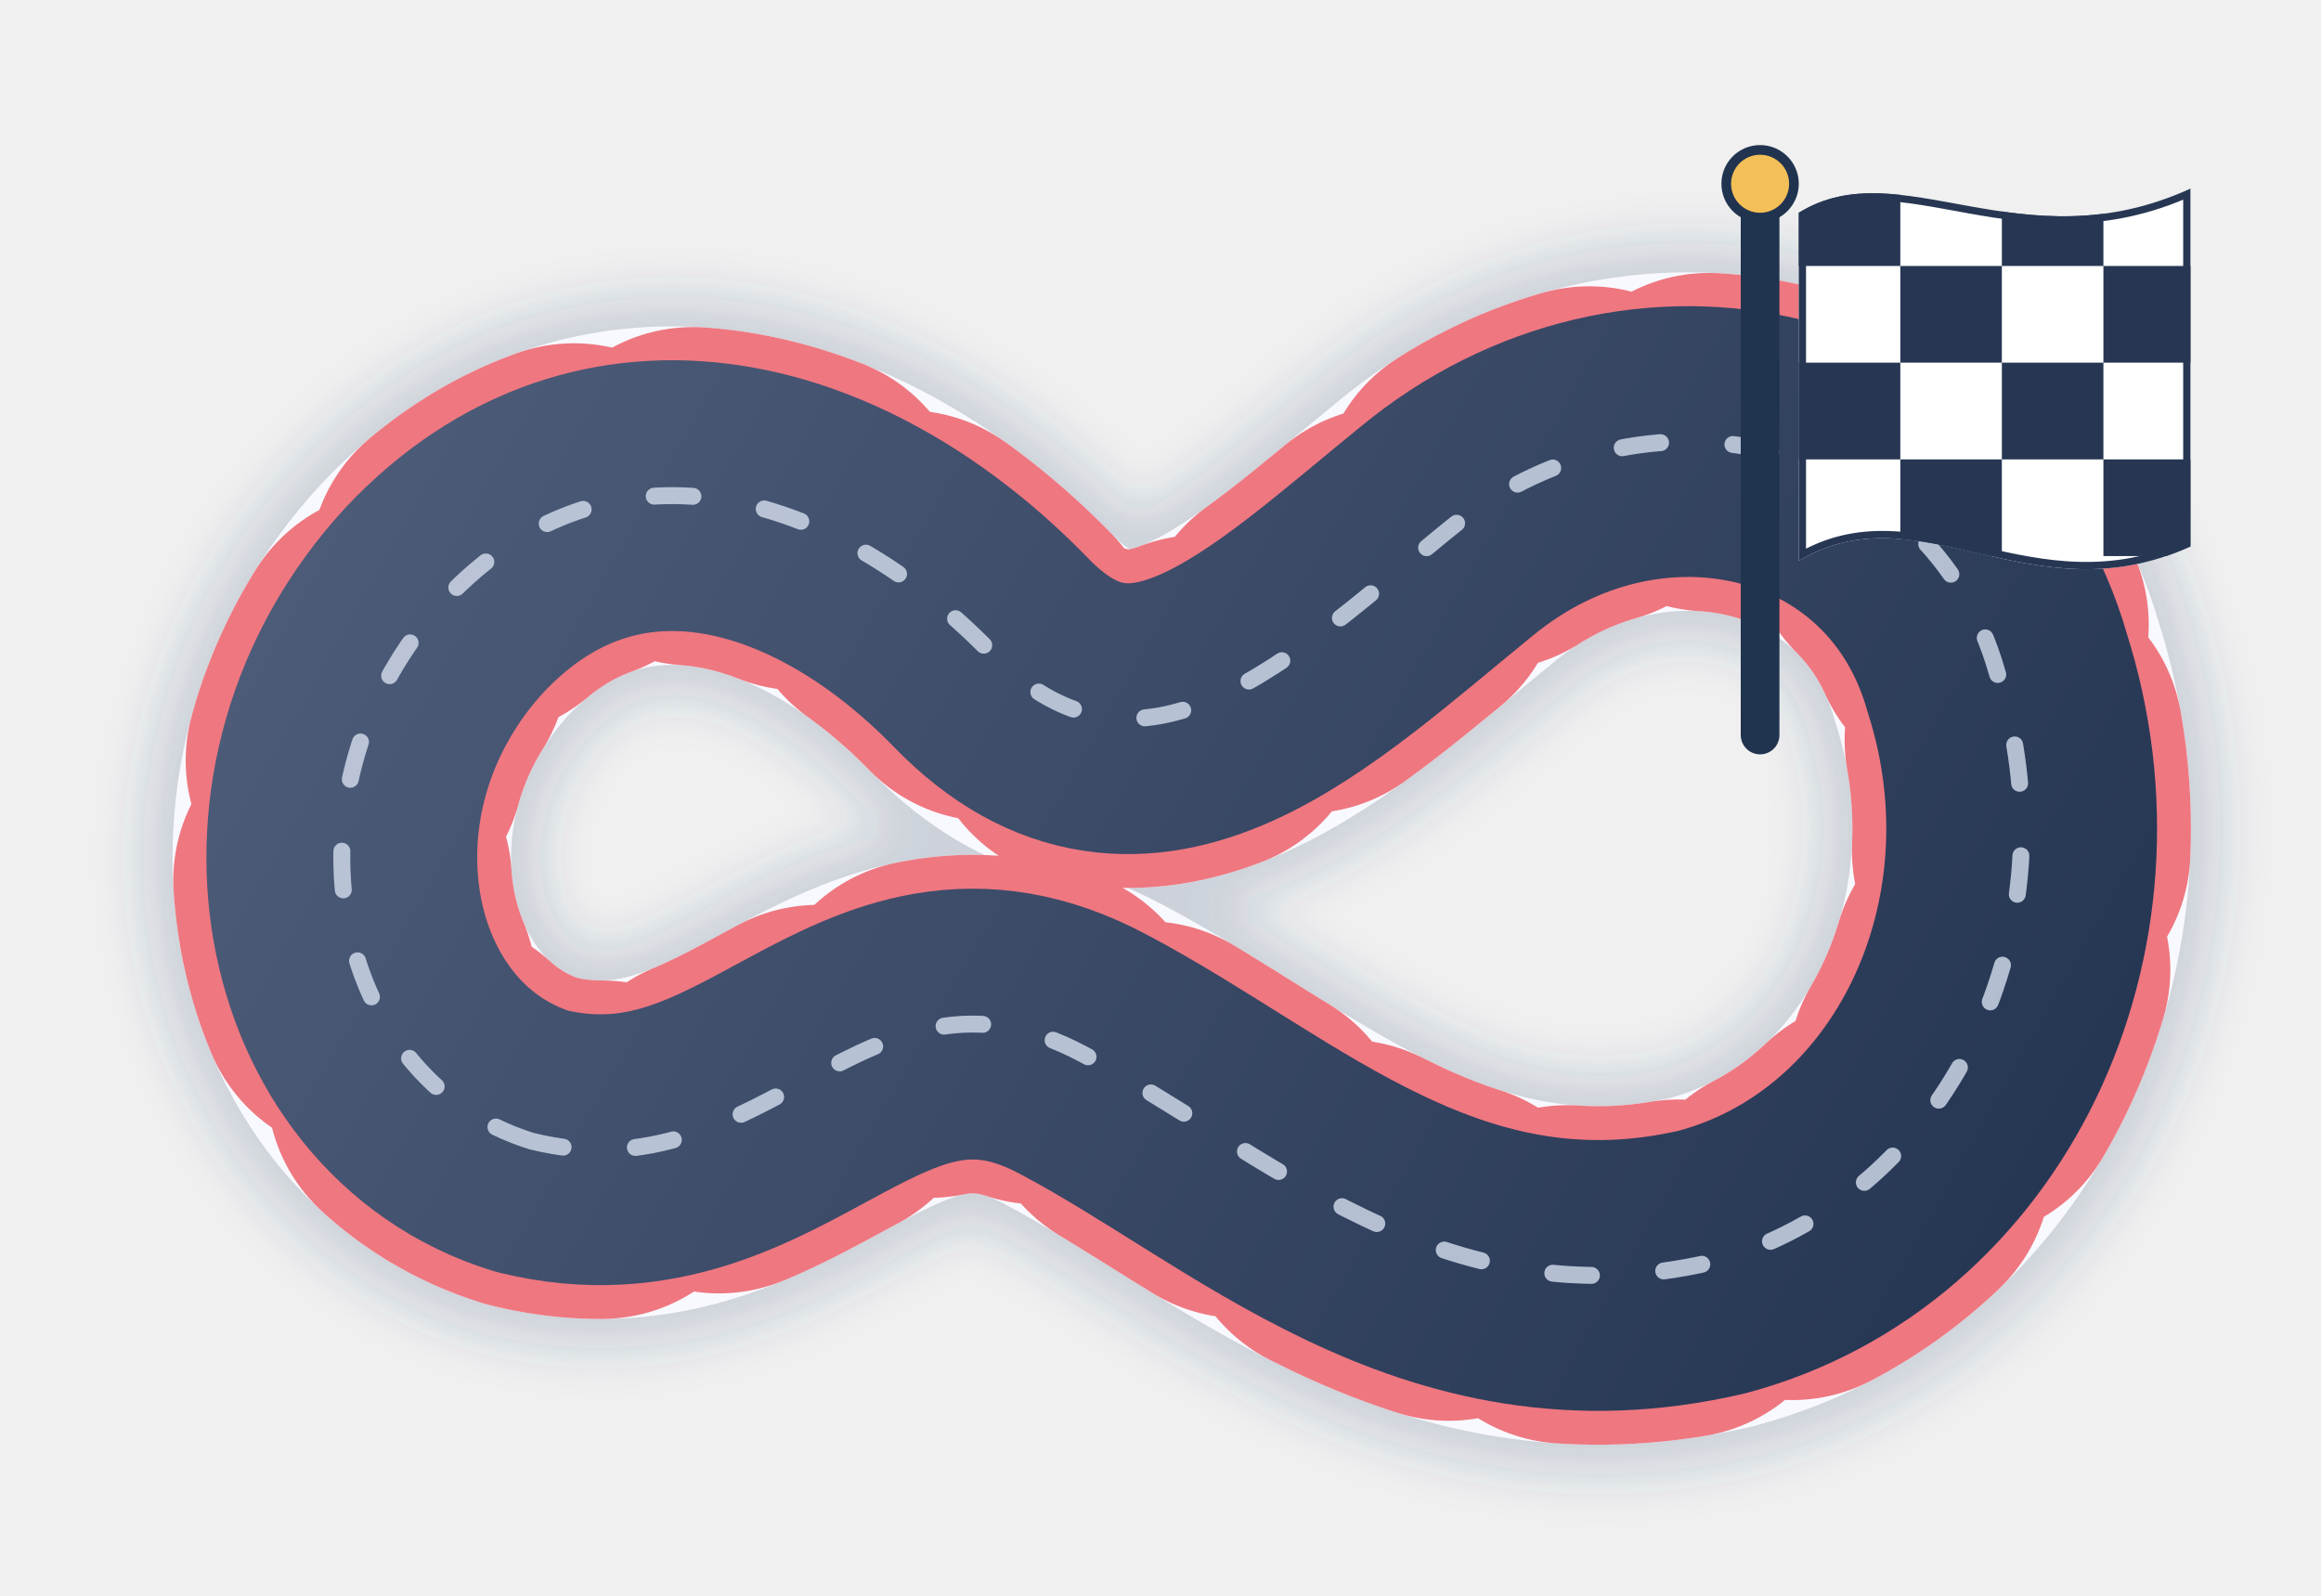
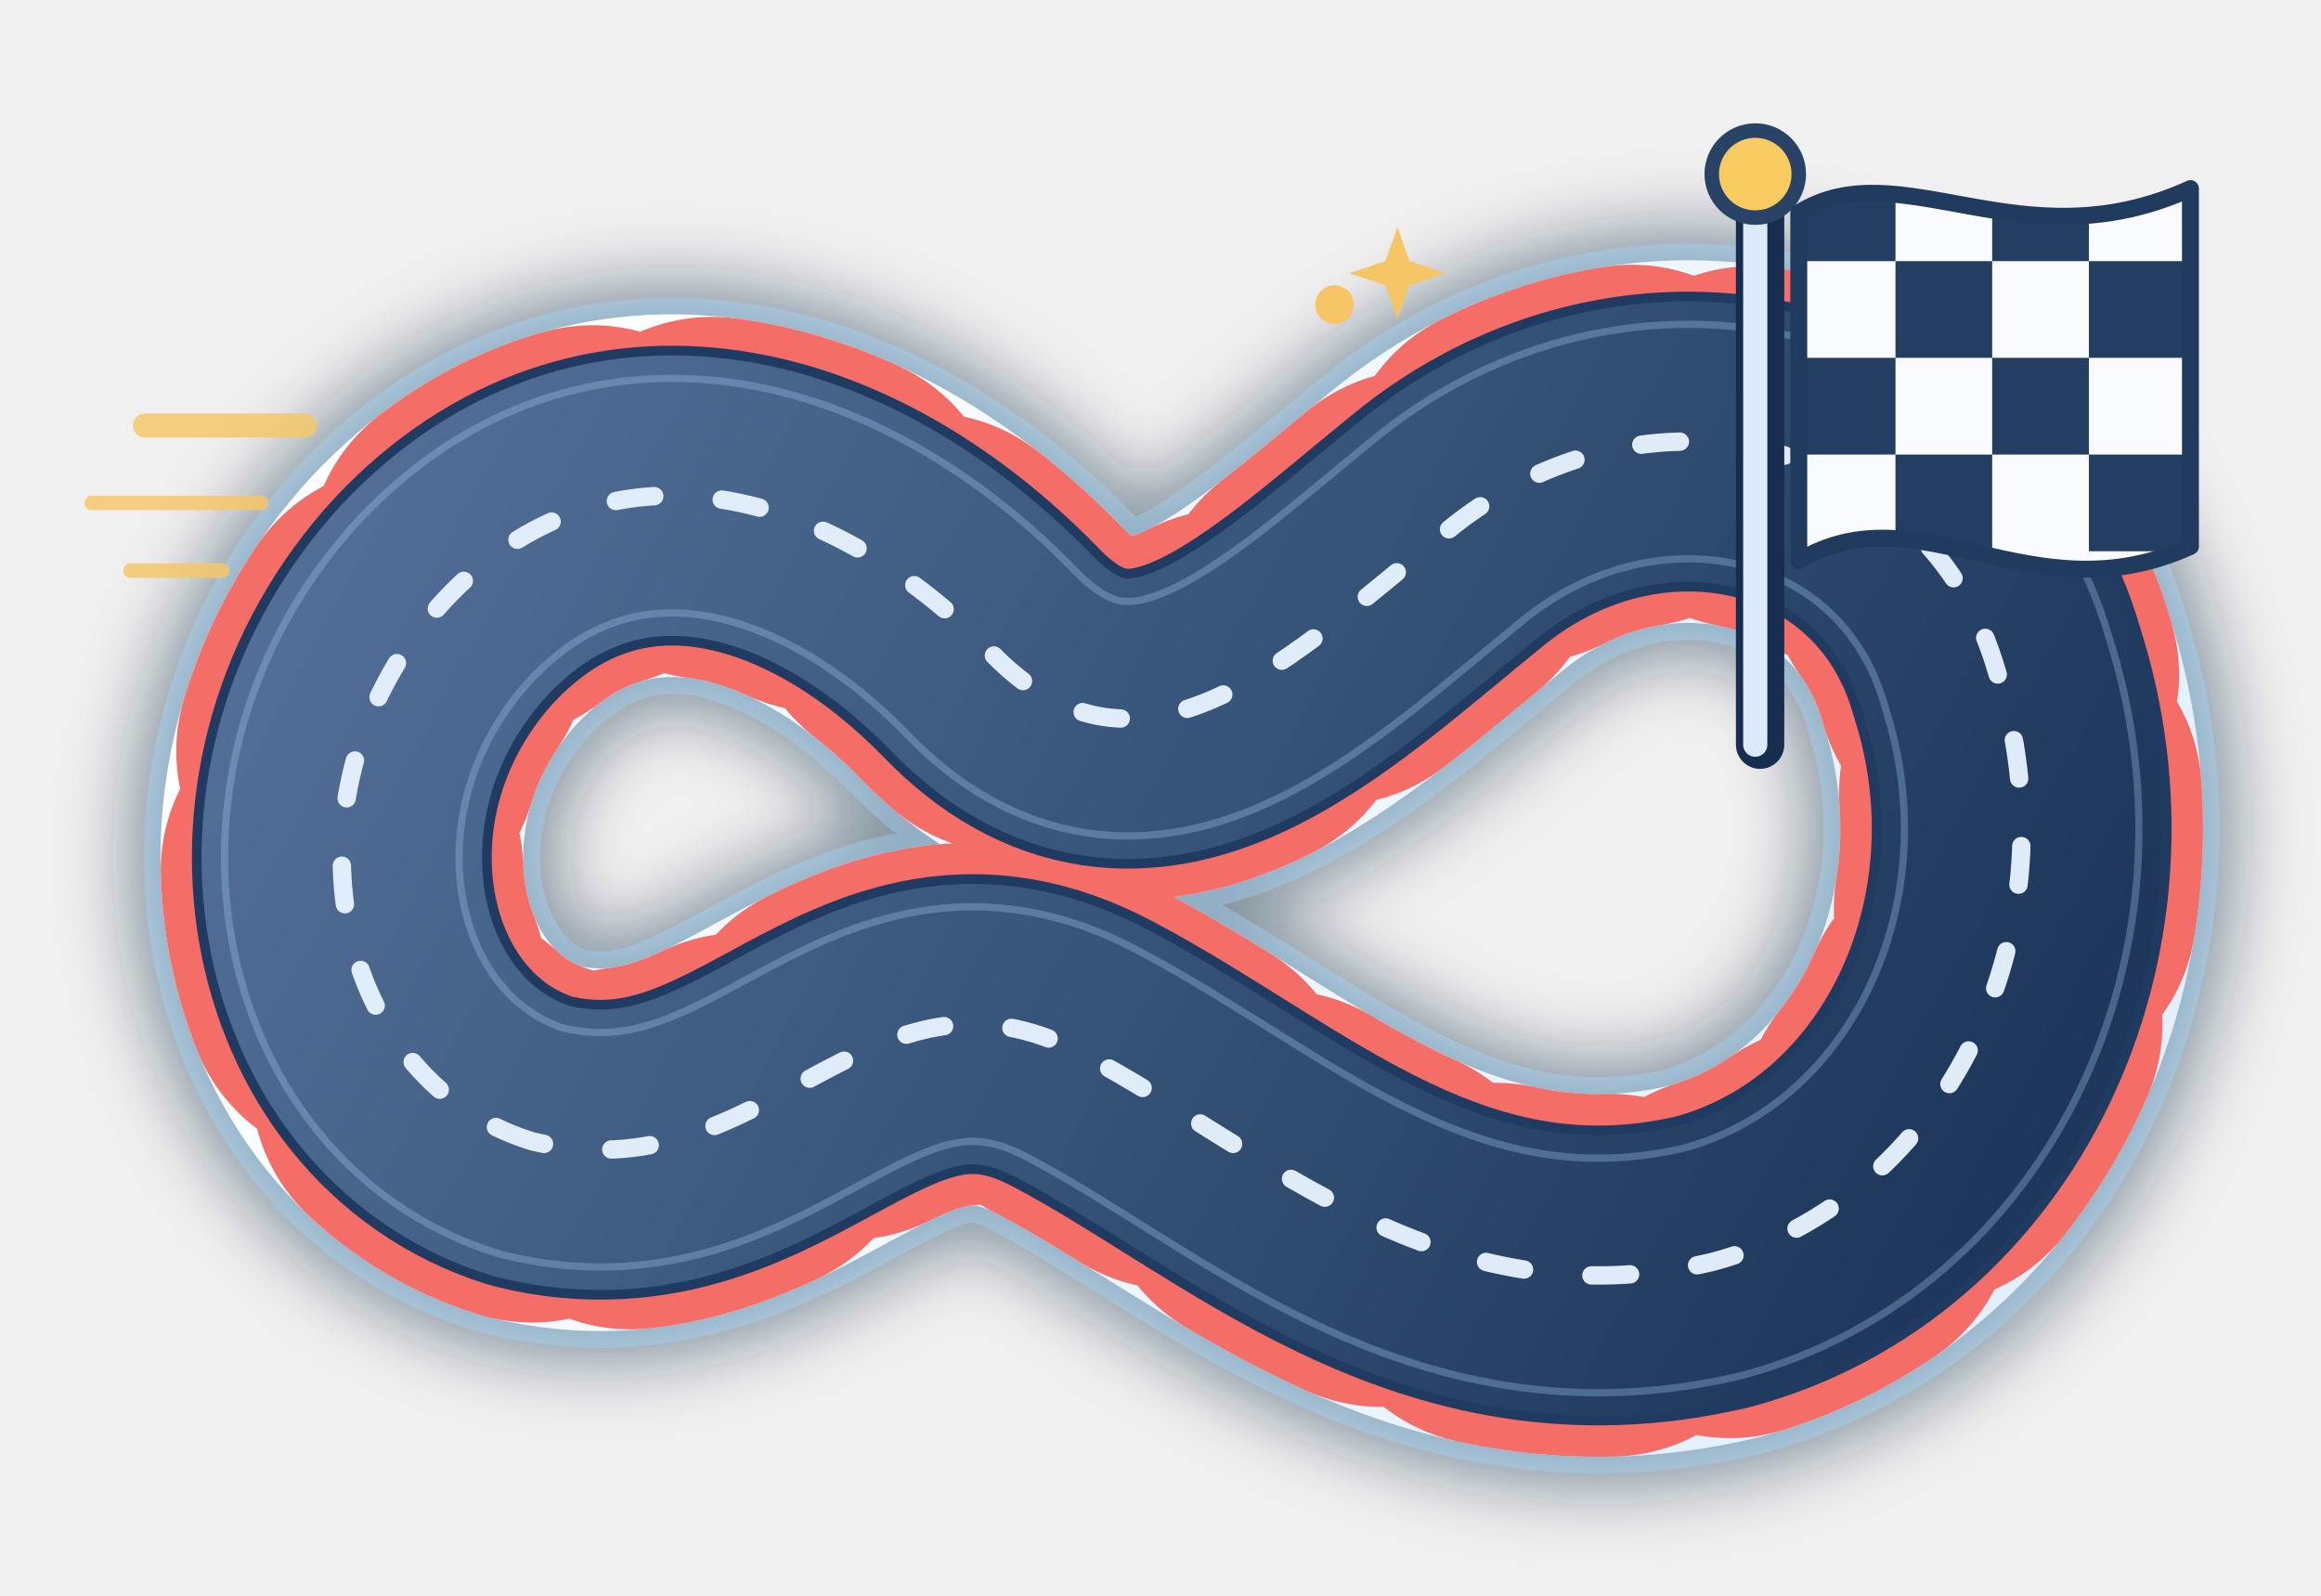
<svg xmlns="http://www.w3.org/2000/svg" viewBox="0 0 480 330" fill="none" role="img" aria-labelledby="title">
  <defs>
-     <linearGradient id="asphalt" x1="70" y1="80" x2="406" y2="271" gradientUnits="userSpaceOnUse">
-       <stop stop-color="#4D5C79" />
-       <stop offset="1" stop-color="#263754" />
+     <linearGradient id="asphalt" x1="72" y1="84" x2="407" y2="266" gradientUnits="userSpaceOnUse">
+       <stop stop-color="#536F98" />
+       <stop offset=".45" stop-color="#39577C" />
+       <stop offset="1" stop-color="#1D3659" />
    </linearGradient>
-     <filter id="trackShadow" x="0" y="0" width="480" height="330" filterUnits="userSpaceOnUse">
-       <feGaussianBlur stdDeviation="5" />
+     <linearGradient id="curb" x1="72" y1="85" x2="405" y2="275" gradientUnits="userSpaceOnUse">
+       <stop stop-color="#FFFFFF" />
+       <stop offset="1" stop-color="#E2F0FF" />
+     </linearGradient>
+     <filter id="trackShadow" x="-6" y="10" width="490" height="320" filterUnits="userSpaceOnUse">
+       <feGaussianBlur stdDeviation="7" />
    </filter>
    <clipPath id="flagShape">
      <path d="M372 44C393 31 418 55 453 39V113C420 128 397 101 372 116Z" />
    </clipPath>
  </defs>
  <g id="circuit" stroke-linecap="round" stroke-linejoin="round">
-     <path d="M110 236C68 223 56 163 92 124C126 88 172 101 205 135C236 167 267 136 299 110C340 76 399 90 413 139C430 192 403 248 354 261C298 274 262 238 224 218C179 194 159 248 110 236Z" stroke="#344D76" stroke-opacity=".18" stroke-width="82" filter="url(#trackShadow)" />
-     <path d="M110 236C68 223 56 163 92 124C126 88 172 101 205 135C236 167 267 136 299 110C340 76 399 90 413 139C430 192 403 248 354 261C298 274 262 238 224 218C179 194 159 248 110 236Z" stroke="#F8F9FF" stroke-width="70" />
-     <path d="M110 236C68 223 56 163 92 124C126 88 172 101 205 135C236 167 267 136 299 110C340 76 399 90 413 139C430 192 403 248 354 261C298 274 262 238 224 218C179 194 159 248 110 236Z" stroke="#EF7780" stroke-width="70" stroke-dasharray="23 25" />
-     <path d="M110 236C68 223 56 163 92 124C126 88 172 101 205 135C236 167 267 136 299 110C340 76 399 90 413 139C430 192 403 248 354 261C298 274 262 238 224 218C179 194 159 248 110 236Z" stroke="url(#asphalt)" stroke-width="56" />
-     <path d="M110 236C68 223 56 163 92 124C126 88 172 101 205 135C236 167 267 136 299 110C340 76 399 90 413 139C430 192 403 248 354 261C298 274 262 238 224 218C179 194 159 248 110 236Z" stroke="#D6DEEF" stroke-opacity=".8" stroke-width="3.5" stroke-dasharray="8 15" />
+     <path d="M110 236C68 223 56 163 92 124C126 88 172 101 205 135C236 167 267 136 299 110C340 76 399 90 413 139C430 192 403 248 354 261C298 274 262 238 224 218C179 194 159 248 110 236Z" stroke="#0A203D" stroke-opacity=".44" stroke-width="88" filter="url(#trackShadow)" />
+     <path d="M110 236C68 223 56 163 92 124C126 88 172 101 205 135C236 167 267 136 299 110C340 76 399 90 413 139C430 192 403 248 354 261C298 274 262 238 224 218C179 194 159 248 110 236Z" stroke="#A3D5FF" stroke-opacity=".38" stroke-width="82" />
+     <path d="M110 236C68 223 56 163 92 124C126 88 172 101 205 135C236 167 267 136 299 110C340 76 399 90 413 139C430 192 403 248 354 261C298 274 262 238 224 218C179 194 159 248 110 236Z" stroke="url(#curb)" stroke-width="75" />
+     <path d="M110 236C68 223 56 163 92 124C126 88 172 101 205 135C236 167 267 136 299 110C340 76 399 90 413 139C430 192 403 248 354 261C298 274 262 238 224 218C179 194 159 248 110 236Z" stroke="#F46D66" stroke-width="75" stroke-dasharray="24 25" />
+     <path d="M110 236C68 223 56 163 92 124C126 88 172 101 205 135C236 167 267 136 299 110C340 76 399 90 413 139C430 192 403 248 354 261C298 274 262 238 224 218C179 194 159 248 110 236Z" stroke="#203B61" stroke-width="62" />
+     <path d="M110 236C68 223 56 163 92 124C126 88 172 101 205 135C236 167 267 136 299 110C340 76 399 90 413 139C430 192 403 248 354 261C298 274 262 238 224 218C179 194 159 248 110 236Z" stroke="url(#asphalt)" stroke-width="58" />
+     <path d="M110 236C68 223 56 163 92 124C126 88 172 101 205 135C236 167 267 136 299 110C340 76 399 90 413 139C430 192 403 248 354 261C298 274 262 238 224 218C179 194 159 248 110 236Z" stroke="#A5C9EE" stroke-opacity=".32" stroke-width="50" />
+     <path d="M110 236C68 223 56 163 92 124C126 88 172 101 205 135C236 167 267 136 299 110C340 76 399 90 413 139C430 192 403 248 354 261C298 274 262 238 224 218C179 194 159 248 110 236Z" stroke="url(#asphalt)" stroke-width="47" />
+     <path d="M110 236C68 223 56 163 92 124C126 88 172 101 205 135C236 167 267 136 299 110C340 76 399 90 413 139C430 192 403 248 354 261C298 274 262 238 224 218C179 194 159 248 110 236Z" stroke="#E8F4FF" stroke-opacity=".95" stroke-width="3.8" stroke-dasharray="8 14" />
  </g>
-   <g id="finish-flag">
-     <path d="M364 41V152" stroke="#20334F" stroke-width="8" stroke-linecap="round" />
-     <circle cx="364" cy="38" r="7" fill="#F3BF57" stroke="#20334F" stroke-width="2" />
+   <g stroke-linecap="round" stroke="#F5C86A" opacity=".85">
+     <path d="M30 88h33" stroke-width="5" />
+     <path d="M19 104h35" stroke-width="3" />
+     <path d="M27 118h19" stroke-width="3" />
+   </g>
+   <g fill="#F6C565">
+     <circle cx="276" cy="63" r="4" />
+     <path d="m289 47 2.5 7 7.5 2.5-7.5 2.5-2.5 7-2.5-7-7.5-2.5 7.5-2.5Z" />
+   </g>
+   <g id="finish-flag" stroke-linejoin="round">
+     <path d="M364 43V154" stroke="#162D50" stroke-width="10" stroke-linecap="round" />
+     <path d="M363 43V154" stroke="#DBEAFE" stroke-width="5" stroke-linecap="round" />
+     <circle cx="363" cy="36" r="9" fill="#F8CB61" stroke="#294366" stroke-width="3" />
+     <path d="M372 44C393 31 418 55 453 39V113C420 128 397 101 372 116Z" fill="#FFFFFF" />
    <g clip-path="url(#flagShape)">
-       <path d="M372 35H457V123H372Z" fill="#FFFFFF" />
-       <path d="M372 35H393V55H372ZM414 35H435V55H414ZM393 55H414V75H393ZM435 55H456V75H435ZM372 75H393V95H372ZM414 75H435V95H414ZM393 95H414V115H393ZM435 95H456V115H435Z" fill="#273753" />
-       <path d="M372 44C393 31 418 55 453 39V113C420 128 397 101 372 116Z" stroke="#273753" stroke-width="3" stroke-linejoin="round" />
+       <path d="M372 34H457V123H372Z" fill="#F9FBFF" />
+       <path d="M372 34H392V54H372ZM412 34H432V54H412ZM392 54H412V74H392ZM432 54H452V74H432ZM372 74H392V94H372ZM412 74H432V94H412ZM392 94H412V114H392ZM432 94H452V114H432Z" fill="#243E61" />
+       <path d="M372 44C393 31 418 55 453 39" stroke="#DCEBFB" stroke-opacity=".85" stroke-width="2" />
    </g>
+     <path d="M372 44C393 31 418 55 453 39V113C420 128 397 101 372 116Z" stroke="#213B5E" stroke-width="3.5" />
  </g>
</svg>
